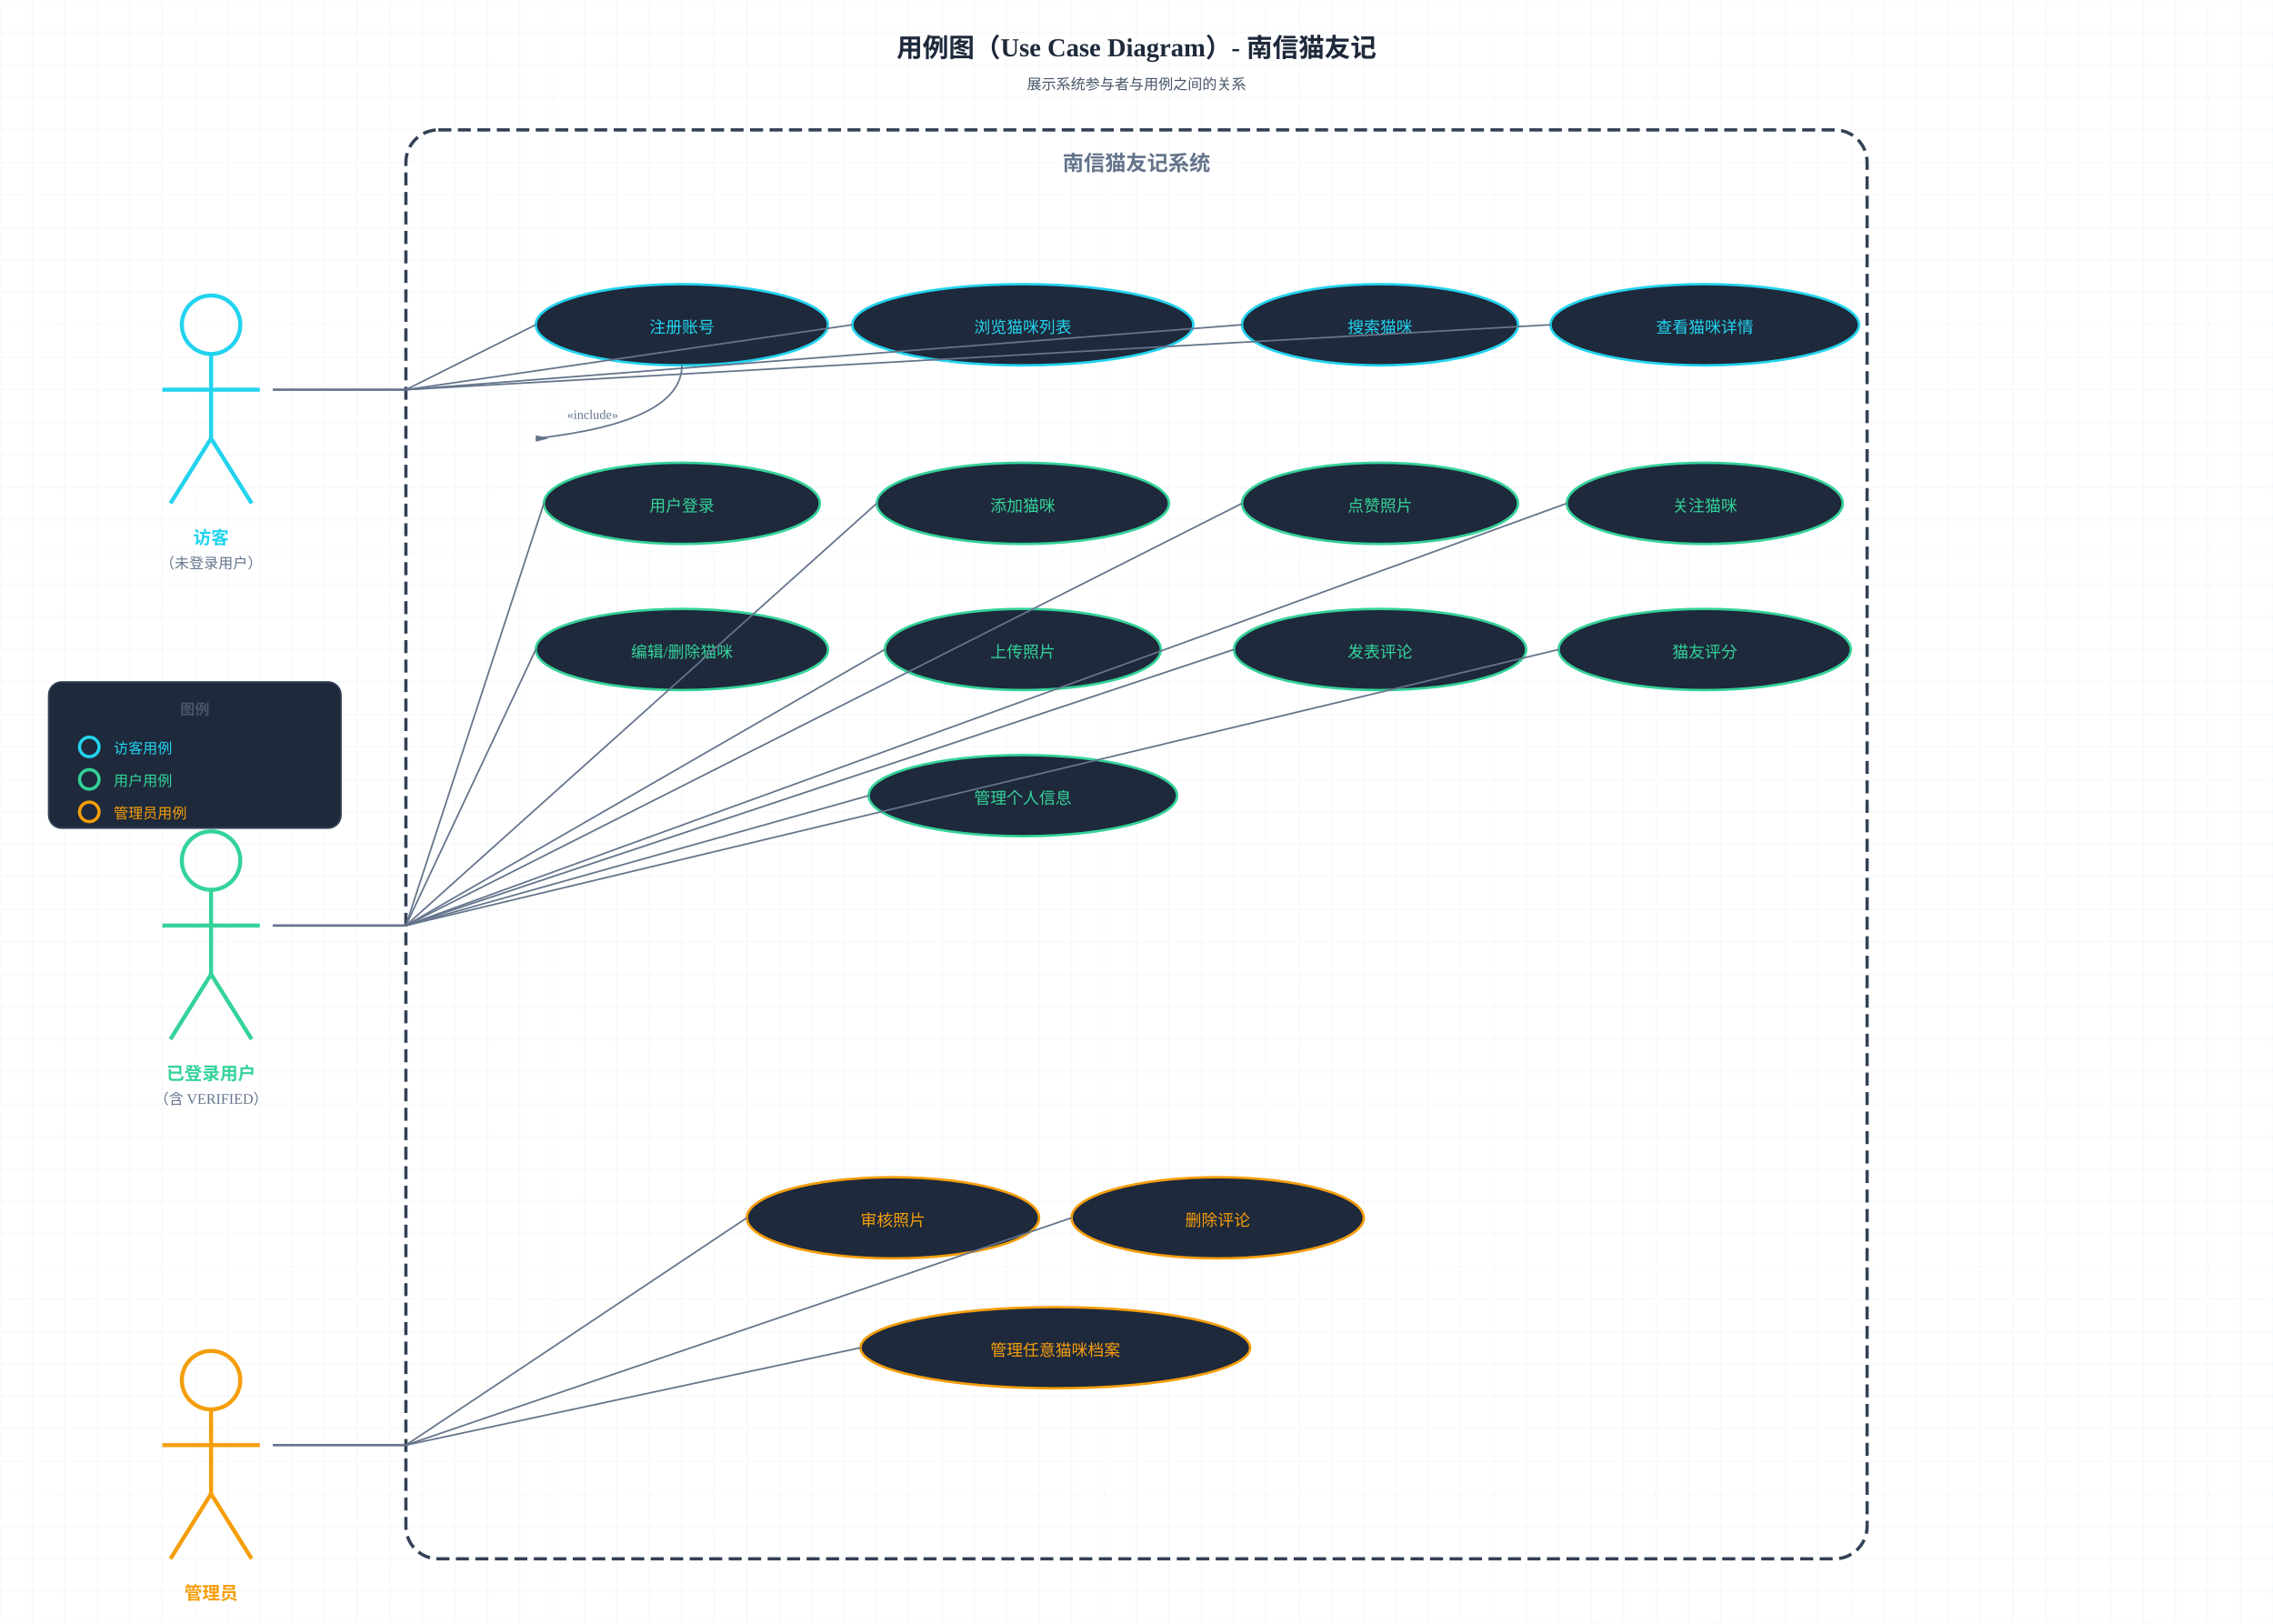
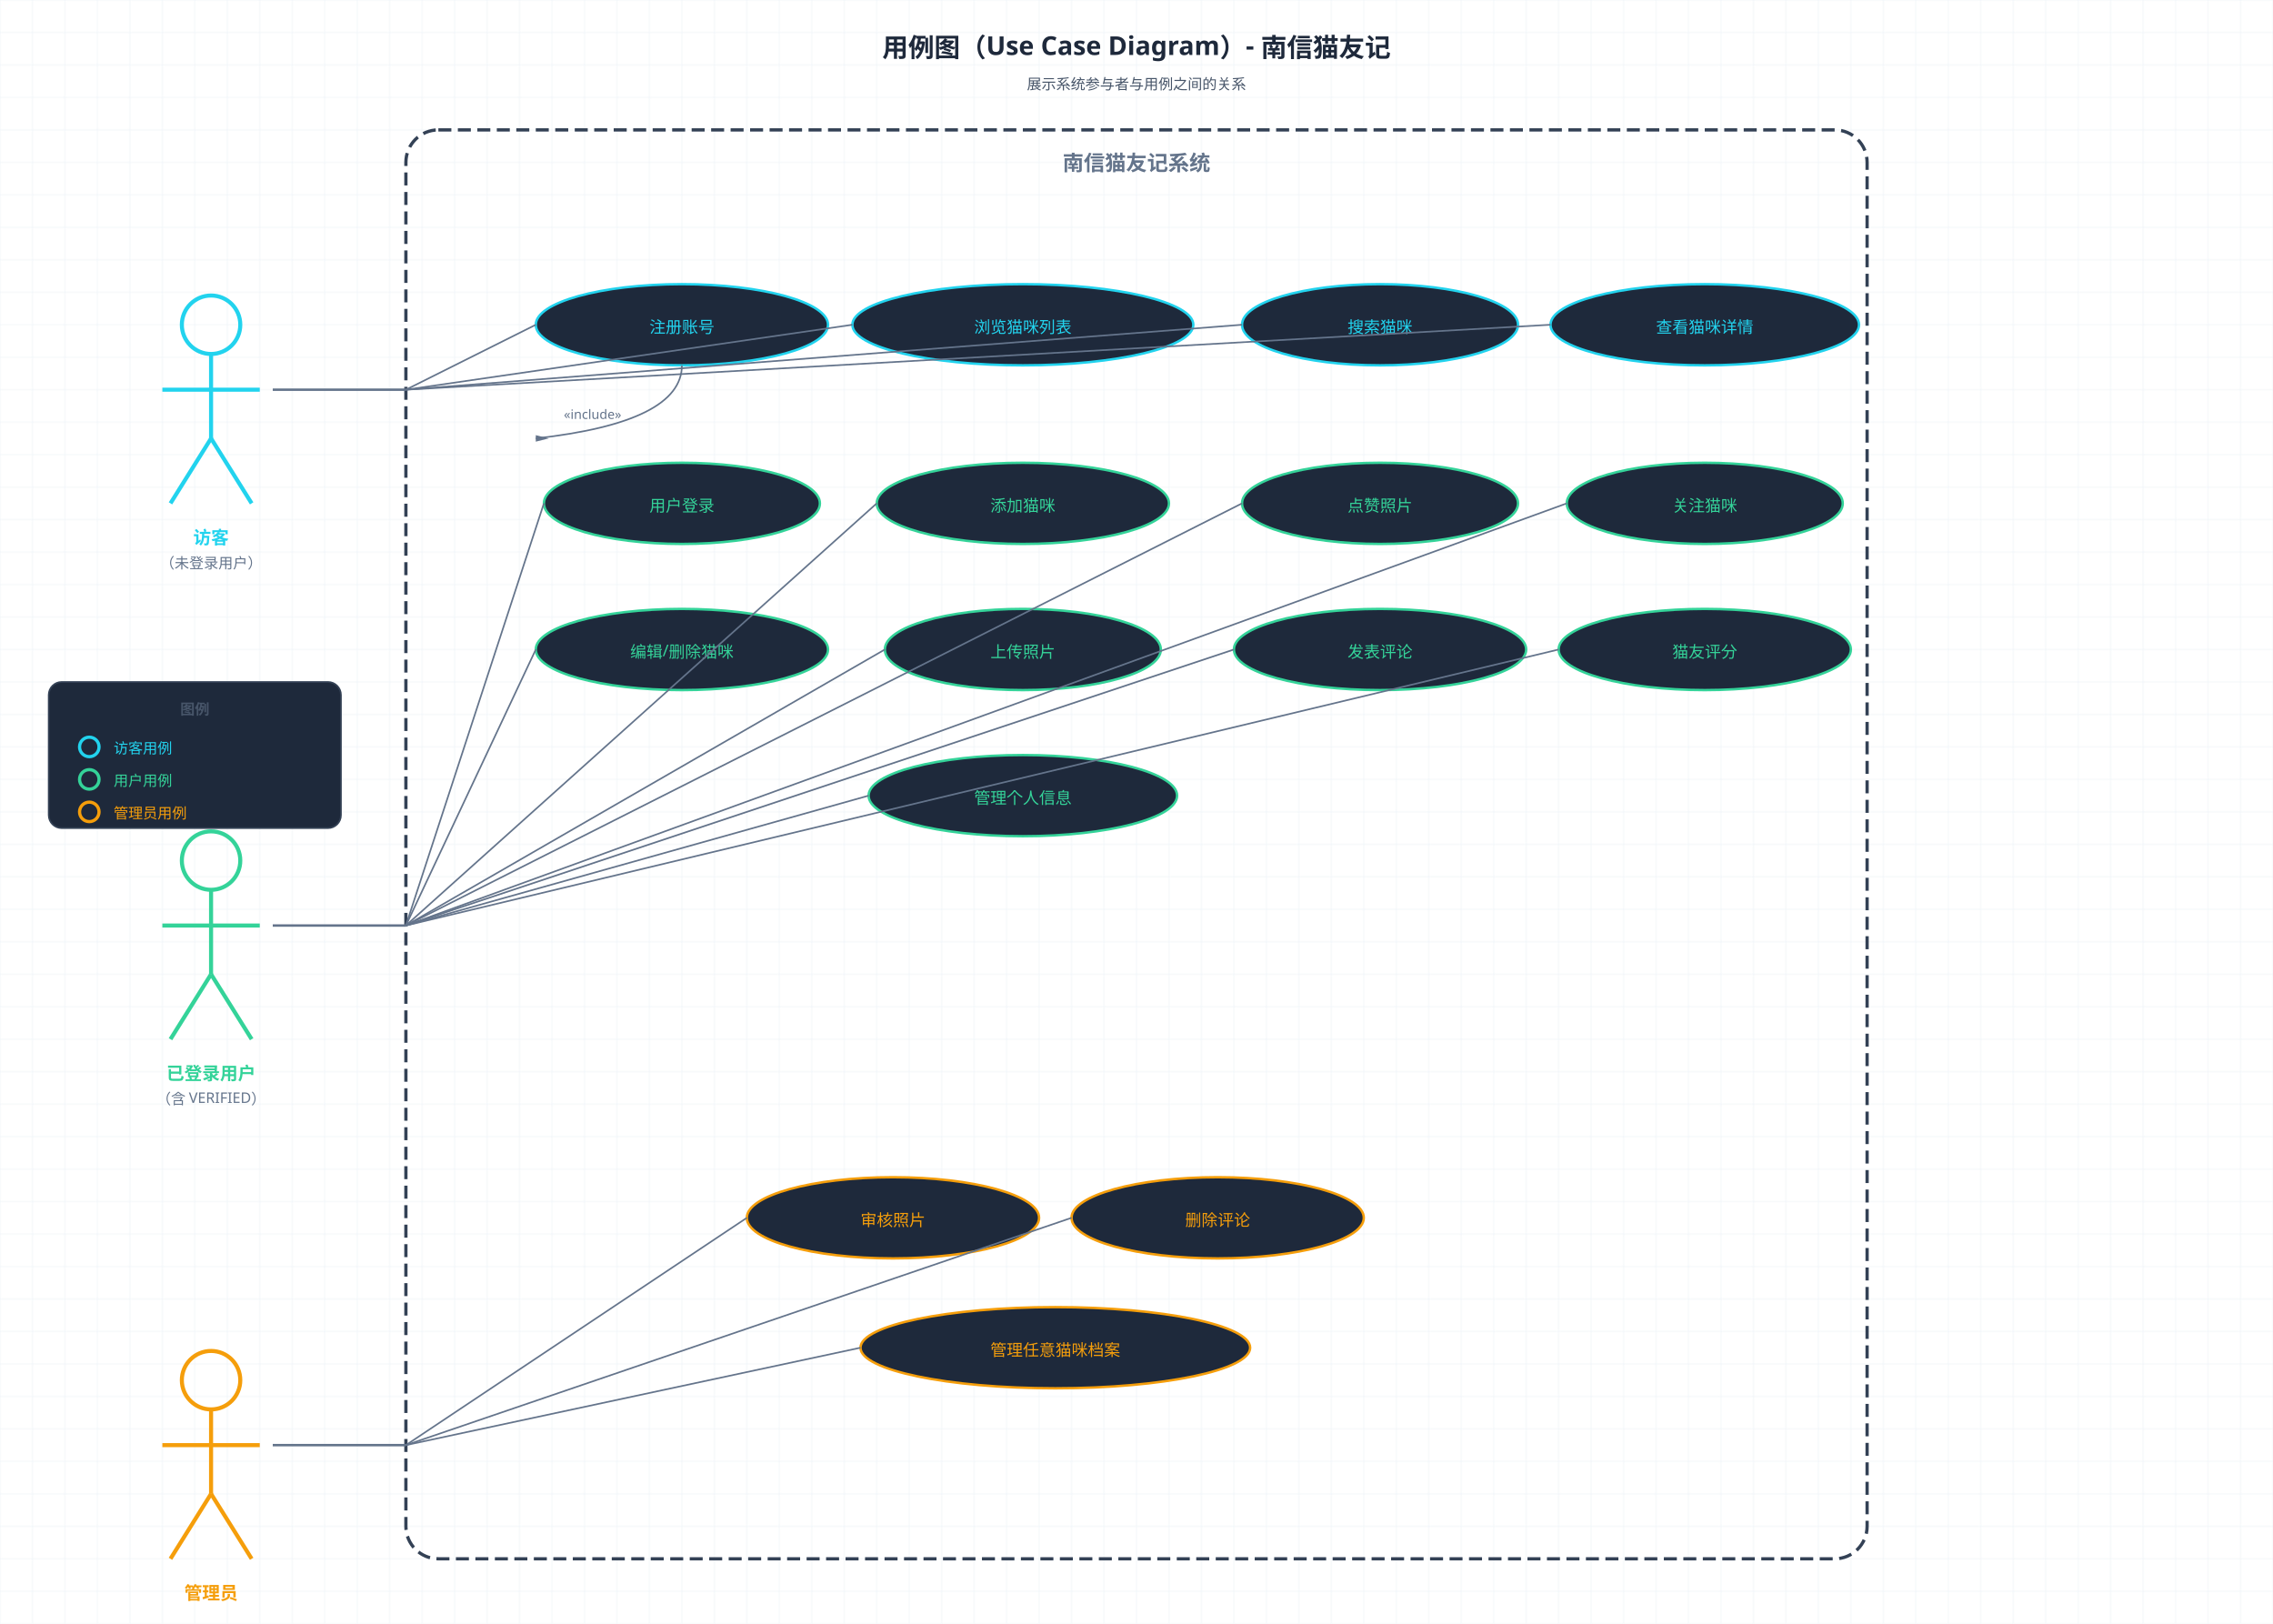
- <svg xmlns="http://www.w3.org/2000/svg" viewBox="0 0 1400 1000">
+ <svg xmlns="http://www.w3.org/2000/svg" viewBox="0 0 1400 1000" font-family="Microsoft YaHei, SimHei, sans-serif">
  <defs>
    <pattern id="grid" width="20" height="20" patternUnits="userSpaceOnUse">
      <rect width="20" height="20" fill="none" stroke="#f1f5f9" stroke-width="0.5" />
    </pattern>
  </defs>
  <rect width="100%" height="100%" fill="#ffffff" />
  <rect width="1400" height="1000" fill="#ffffff" />
  <rect width="1400" height="1000" fill="url(#grid)" />
  <text x="700" y="35" fill="#1e293b" font-size="16" font-weight="700" text-anchor="middle">用例图（Use Case Diagram）- 南信猫友记</text>
  <text x="700" y="55" fill="#475569" font-size="9" text-anchor="middle">展示系统参与者与用例之间的关系</text>
  <rect x="250" y="80" width="900" height="880" rx="20" fill="none" stroke="#334155" stroke-width="2" stroke-dasharray="8,4" />
  <text x="700" y="105" fill="#64748b" font-size="13" font-weight="600" text-anchor="middle">南信猫友记系统</text>
  <circle cx="130" cy="200" r="18" fill="none" stroke="#22d3ee" stroke-width="2.5" />
  <line x1="130" y1="218" x2="130" y2="270" stroke="#22d3ee" stroke-width="2.5" />
  <line x1="100" y1="240" x2="160" y2="240" stroke="#22d3ee" stroke-width="2.5" />
  <line x1="130" y1="270" x2="105" y2="310" stroke="#22d3ee" stroke-width="2.5" />
  <line x1="130" y1="270" x2="155" y2="310" stroke="#22d3ee" stroke-width="2.5" />
  <text x="130" y="335" fill="#22d3ee" font-size="11" font-weight="600" text-anchor="middle">访客</text>
  <text x="130" y="350" fill="#64748b" font-size="9" text-anchor="middle">（未登录用户）</text>
  <line x1="168" y1="240" x2="250" y2="240" stroke="#64748b" stroke-width="1.5" marker-end="url(#arrow)" />
  <circle cx="130" cy="530" r="18" fill="none" stroke="#34d399" stroke-width="2.5" />
  <line x1="130" y1="548" x2="130" y2="600" stroke="#34d399" stroke-width="2.5" />
  <line x1="100" y1="570" x2="160" y2="570" stroke="#34d399" stroke-width="2.5" />
  <line x1="130" y1="600" x2="105" y2="640" stroke="#34d399" stroke-width="2.5" />
  <line x1="130" y1="600" x2="155" y2="640" stroke="#34d399" stroke-width="2.5" />
  <text x="130" y="665" fill="#34d399" font-size="11" font-weight="600" text-anchor="middle">已登录用户</text>
  <text x="130" y="680" fill="#64748b" font-size="9" text-anchor="middle">（含 VERIFIED）</text>
  <line x1="168" y1="570" x2="250" y2="570" stroke="#64748b" stroke-width="1.5" marker-end="url(#arrow)" />
  <circle cx="130" cy="850" r="18" fill="none" stroke="#f59e0b" stroke-width="2.5" />
  <line x1="130" y1="868" x2="130" y2="920" stroke="#f59e0b" stroke-width="2.5" />
  <line x1="100" y1="890" x2="160" y2="890" stroke="#f59e0b" stroke-width="2.5" />
  <line x1="130" y1="920" x2="105" y2="960" stroke="#f59e0b" stroke-width="2.5" />
  <line x1="130" y1="920" x2="155" y2="960" stroke="#f59e0b" stroke-width="2.5" />
  <text x="130" y="985" fill="#f59e0b" font-size="11" font-weight="600" text-anchor="middle">管理员</text>
  <line x1="168" y1="890" x2="250" y2="890" stroke="#64748b" stroke-width="1.5" marker-end="url(#arrow)" />
  <ellipse cx="420" cy="200" rx="90" ry="25" fill="#1e293b" stroke="#22d3ee" stroke-width="1.5" />
  <text x="420" y="205" fill="#22d3ee" font-size="10" text-anchor="middle">注册账号</text>
  <ellipse cx="630" cy="200" rx="105" ry="25" fill="#1e293b" stroke="#22d3ee" stroke-width="1.5" />
  <text x="630" y="205" fill="#22d3ee" font-size="10" text-anchor="middle">浏览猫咪列表</text>
  <ellipse cx="850" cy="200" rx="85" ry="25" fill="#1e293b" stroke="#22d3ee" stroke-width="1.5" />
  <text x="850" y="205" fill="#22d3ee" font-size="10" text-anchor="middle">搜索猫咪</text>
  <ellipse cx="1050" cy="200" rx="95" ry="25" fill="#1e293b" stroke="#22d3ee" stroke-width="1.5" />
  <text x="1050" y="205" fill="#22d3ee" font-size="10" text-anchor="middle">查看猫咪详情</text>
  <line x1="250" y1="240" x2="330" y2="200" stroke="#64748b" stroke-width="1" marker-end="url(#arrow)" />
  <line x1="250" y1="240" x2="525" y2="200" stroke="#64748b" stroke-width="1" marker-end="url(#arrow)" />
  <line x1="250" y1="240" x2="765" y2="200" stroke="#64748b" stroke-width="1" marker-end="url(#arrow)" />
  <line x1="250" y1="240" x2="955" y2="200" stroke="#64748b" stroke-width="1" marker-end="url(#arrow)" />
  <path d="M 420 225 Q 420 260 330 270" fill="none" stroke="#64748b" stroke-width="1" />
  <polygon points="330,268 338,270 330,272" fill="#64748b" />
  <text x="365" y="258" fill="#64748b" font-size="8" text-anchor="middle">«include»</text>
  <ellipse cx="420" cy="310" rx="85" ry="25" fill="#1e293b" stroke="#34d399" stroke-width="1.5" />
  <text x="420" y="315" fill="#34d399" font-size="10" text-anchor="middle">用户登录</text>
  <ellipse cx="630" cy="310" rx="90" ry="25" fill="#1e293b" stroke="#34d399" stroke-width="1.5" />
  <text x="630" y="315" fill="#34d399" font-size="10" text-anchor="middle">添加猫咪</text>
  <ellipse cx="420" cy="400" rx="90" ry="25" fill="#1e293b" stroke="#34d399" stroke-width="1.5" />
  <text x="420" y="405" fill="#34d399" font-size="10" text-anchor="middle">编辑/删除猫咪</text>
  <ellipse cx="630" cy="400" rx="85" ry="25" fill="#1e293b" stroke="#34d399" stroke-width="1.5" />
  <text x="630" y="405" fill="#34d399" font-size="10" text-anchor="middle">上传照片</text>
  <ellipse cx="850" cy="310" rx="85" ry="25" fill="#1e293b" stroke="#34d399" stroke-width="1.5" />
  <text x="850" y="315" fill="#34d399" font-size="10" text-anchor="middle">点赞照片</text>
  <ellipse cx="850" cy="400" rx="90" ry="25" fill="#1e293b" stroke="#34d399" stroke-width="1.5" />
  <text x="850" y="405" fill="#34d399" font-size="10" text-anchor="middle">发表评论</text>
  <ellipse cx="1050" cy="310" rx="85" ry="25" fill="#1e293b" stroke="#34d399" stroke-width="1.5" />
  <text x="1050" y="315" fill="#34d399" font-size="10" text-anchor="middle">关注猫咪</text>
  <ellipse cx="1050" cy="400" rx="90" ry="25" fill="#1e293b" stroke="#34d399" stroke-width="1.5" />
  <text x="1050" y="405" fill="#34d399" font-size="10" text-anchor="middle">猫友评分</text>
  <ellipse cx="630" cy="490" rx="95" ry="25" fill="#1e293b" stroke="#34d399" stroke-width="1.5" />
  <text x="630" y="495" fill="#34d399" font-size="10" text-anchor="middle">管理个人信息</text>
  <line x1="250" y1="570" x2="335" y2="310" stroke="#64748b" stroke-width="1" marker-end="url(#arrow)" />
  <line x1="250" y1="570" x2="540" y2="310" stroke="#64748b" stroke-width="1" marker-end="url(#arrow)" />
  <line x1="250" y1="570" x2="330" y2="400" stroke="#64748b" stroke-width="1" marker-end="url(#arrow)" />
  <line x1="250" y1="570" x2="545" y2="400" stroke="#64748b" stroke-width="1" marker-end="url(#arrow)" />
  <line x1="250" y1="570" x2="765" y2="310" stroke="#64748b" stroke-width="1" marker-end="url(#arrow)" />
  <line x1="250" y1="570" x2="760" y2="400" stroke="#64748b" stroke-width="1" marker-end="url(#arrow)" />
  <line x1="250" y1="570" x2="965" y2="310" stroke="#64748b" stroke-width="1" marker-end="url(#arrow)" />
  <line x1="250" y1="570" x2="960" y2="400" stroke="#64748b" stroke-width="1" marker-end="url(#arrow)" />
  <line x1="250" y1="570" x2="535" y2="490" stroke="#64748b" stroke-width="1" marker-end="url(#arrow)" />
  <ellipse cx="550" cy="750" rx="90" ry="25" fill="#1e293b" stroke="#f59e0b" stroke-width="1.5" />
  <text x="550" y="755" fill="#f59e0b" font-size="10" text-anchor="middle">审核照片</text>
  <ellipse cx="750" cy="750" rx="90" ry="25" fill="#1e293b" stroke="#f59e0b" stroke-width="1.5" />
  <text x="750" y="755" fill="#f59e0b" font-size="10" text-anchor="middle">删除评论</text>
  <ellipse cx="650" cy="830" rx="120" ry="25" fill="#1e293b" stroke="#f59e0b" stroke-width="1.5" />
  <text x="650" y="835" fill="#f59e0b" font-size="10" text-anchor="middle">管理任意猫咪档案</text>
  <line x1="250" y1="890" x2="460" y2="750" stroke="#64748b" stroke-width="1" marker-end="url(#arrow)" />
  <line x1="250" y1="890" x2="660" y2="750" stroke="#64748b" stroke-width="1" marker-end="url(#arrow)" />
  <line x1="250" y1="890" x2="530" y2="830" stroke="#64748b" stroke-width="1" marker-end="url(#arrow)" />
  <rect x="30" y="420" width="180" height="90" rx="8" fill="#1e293b" stroke="#334155" stroke-width="1" />
  <text x="120" y="440" fill="#475569" font-size="9" font-weight="600" text-anchor="middle">图例</text>
  <circle cx="55" cy="460" r="6" fill="none" stroke="#22d3ee" stroke-width="2" />
  <text x="70" y="464" fill="#22d3ee" font-size="9">访客用例</text>
  <circle cx="55" cy="480" r="6" fill="none" stroke="#34d399" stroke-width="2" />
  <text x="70" y="484" fill="#34d399" font-size="9">用户用例</text>
  <circle cx="55" cy="500" r="6" fill="none" stroke="#f59e0b" stroke-width="2" />
  <text x="70" y="504" fill="#f59e0b" font-size="9">管理员用例</text>
</svg>
